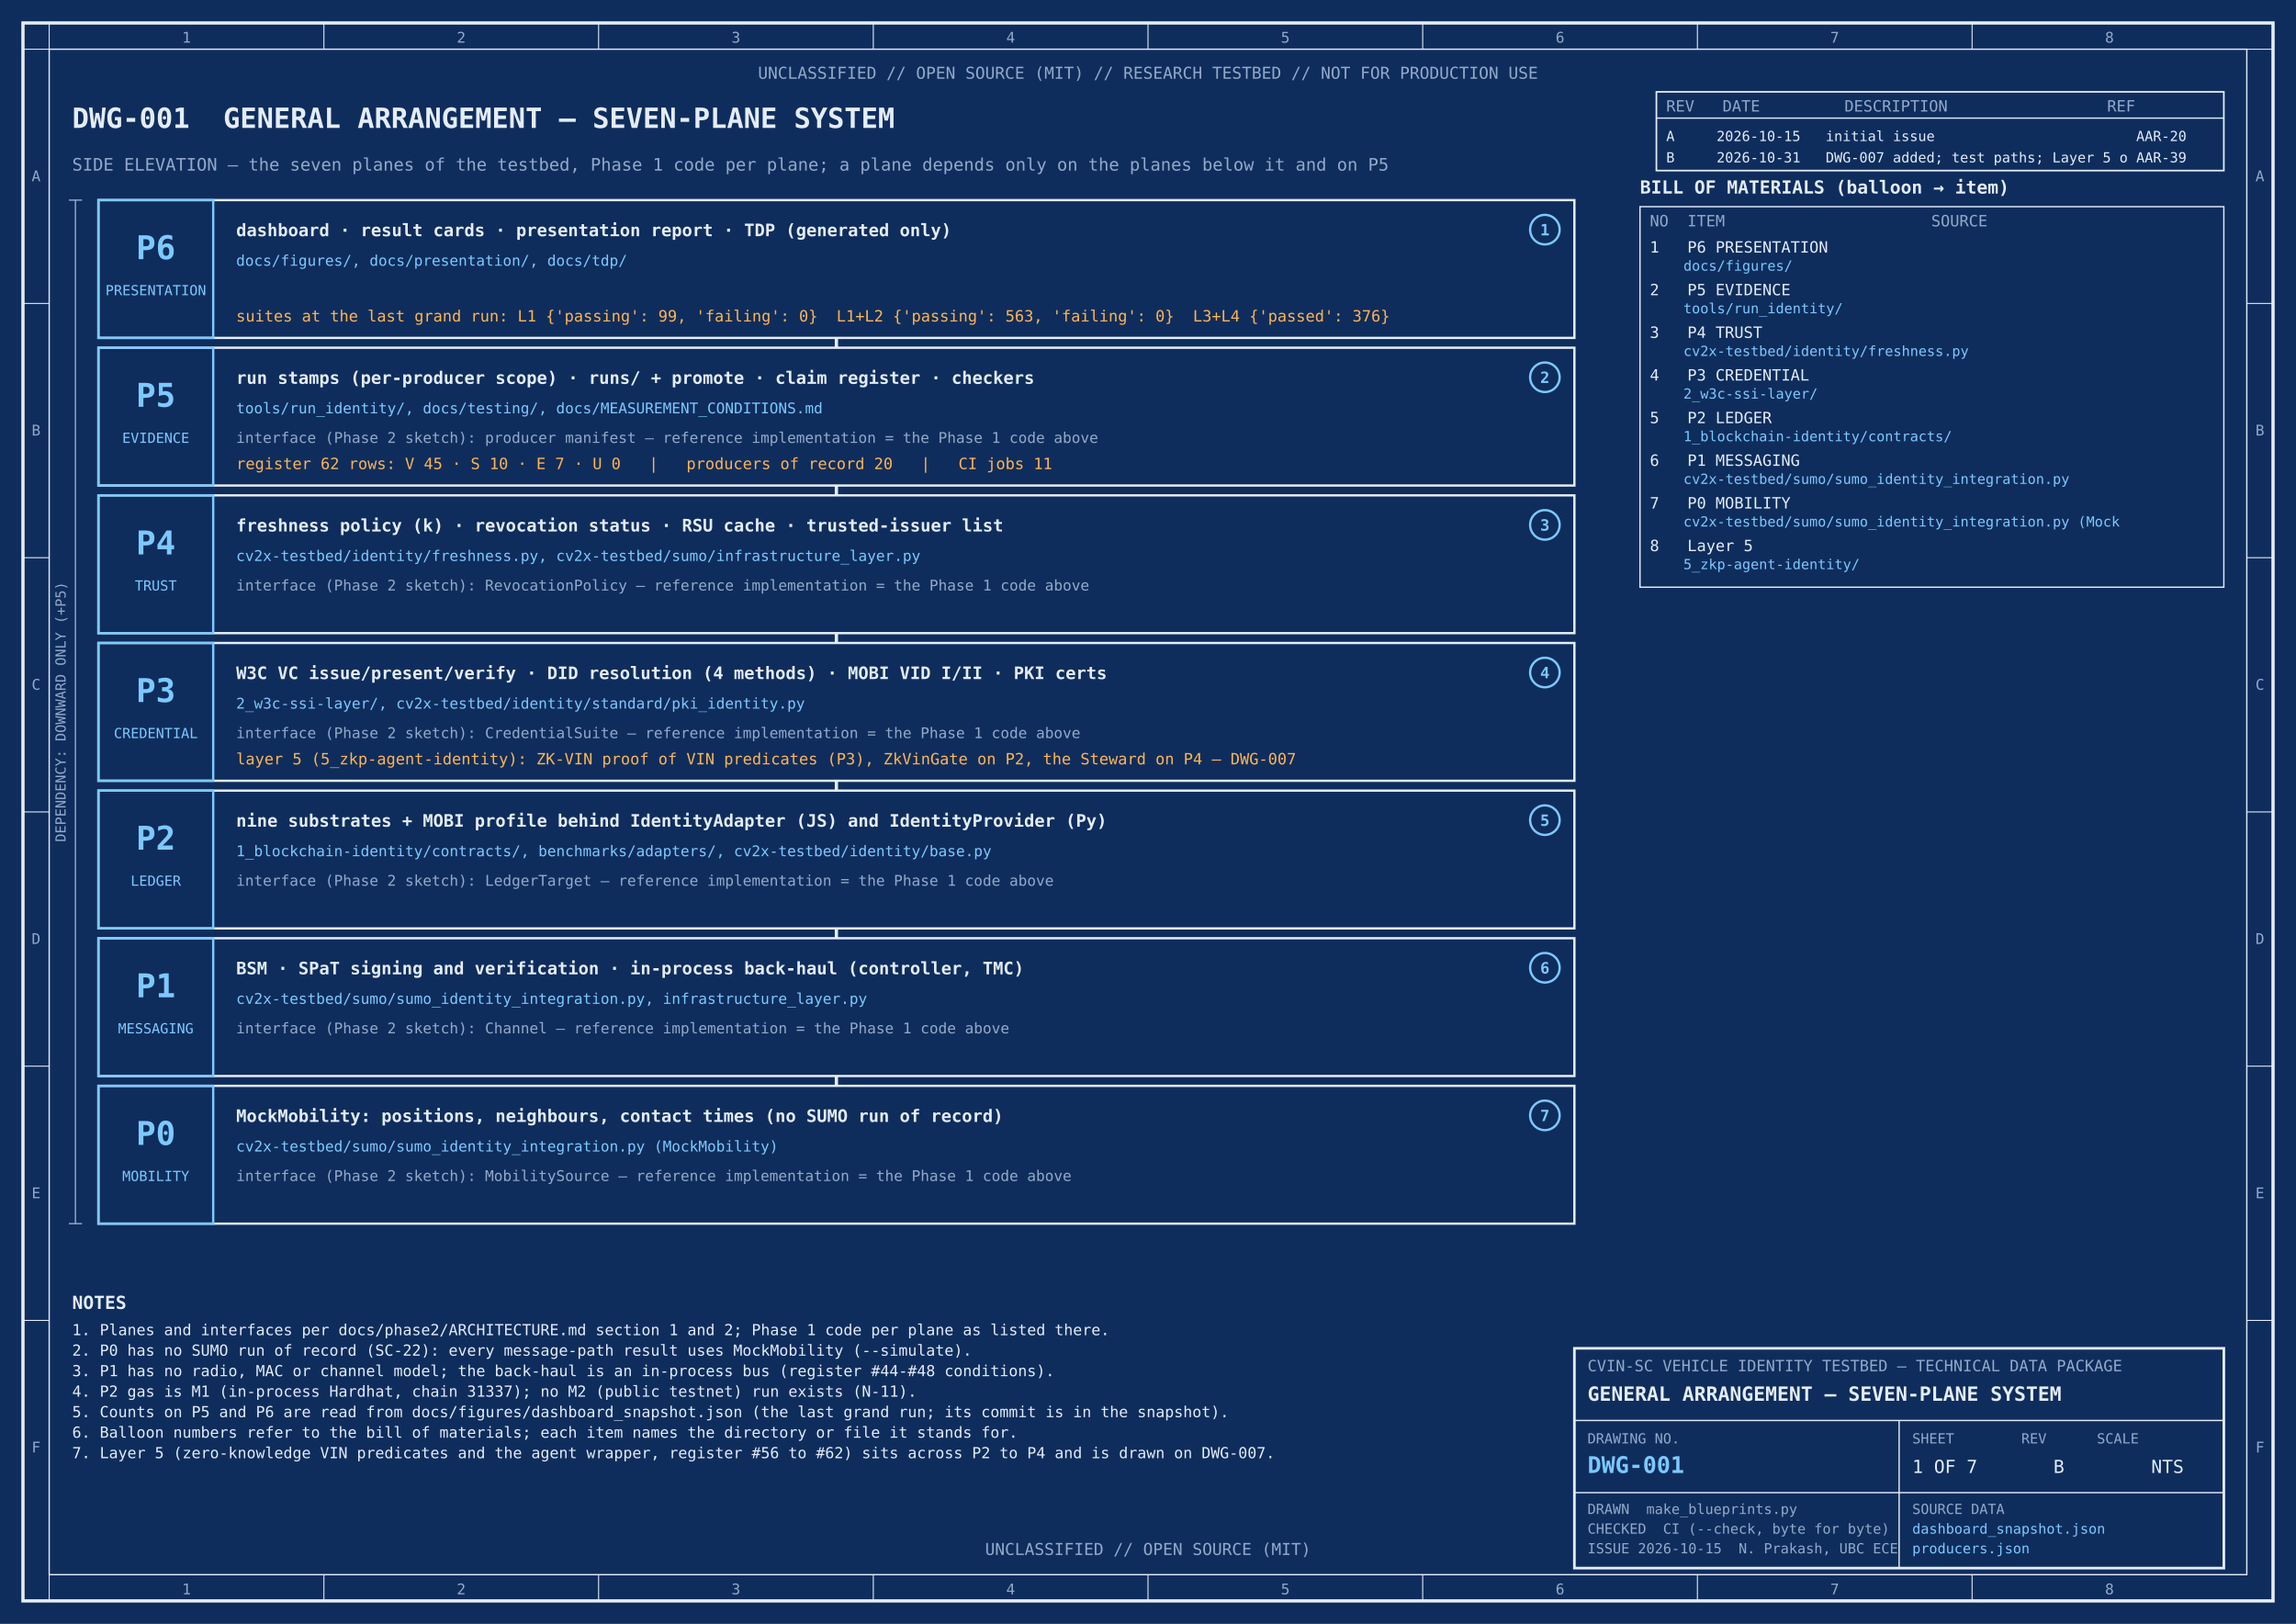
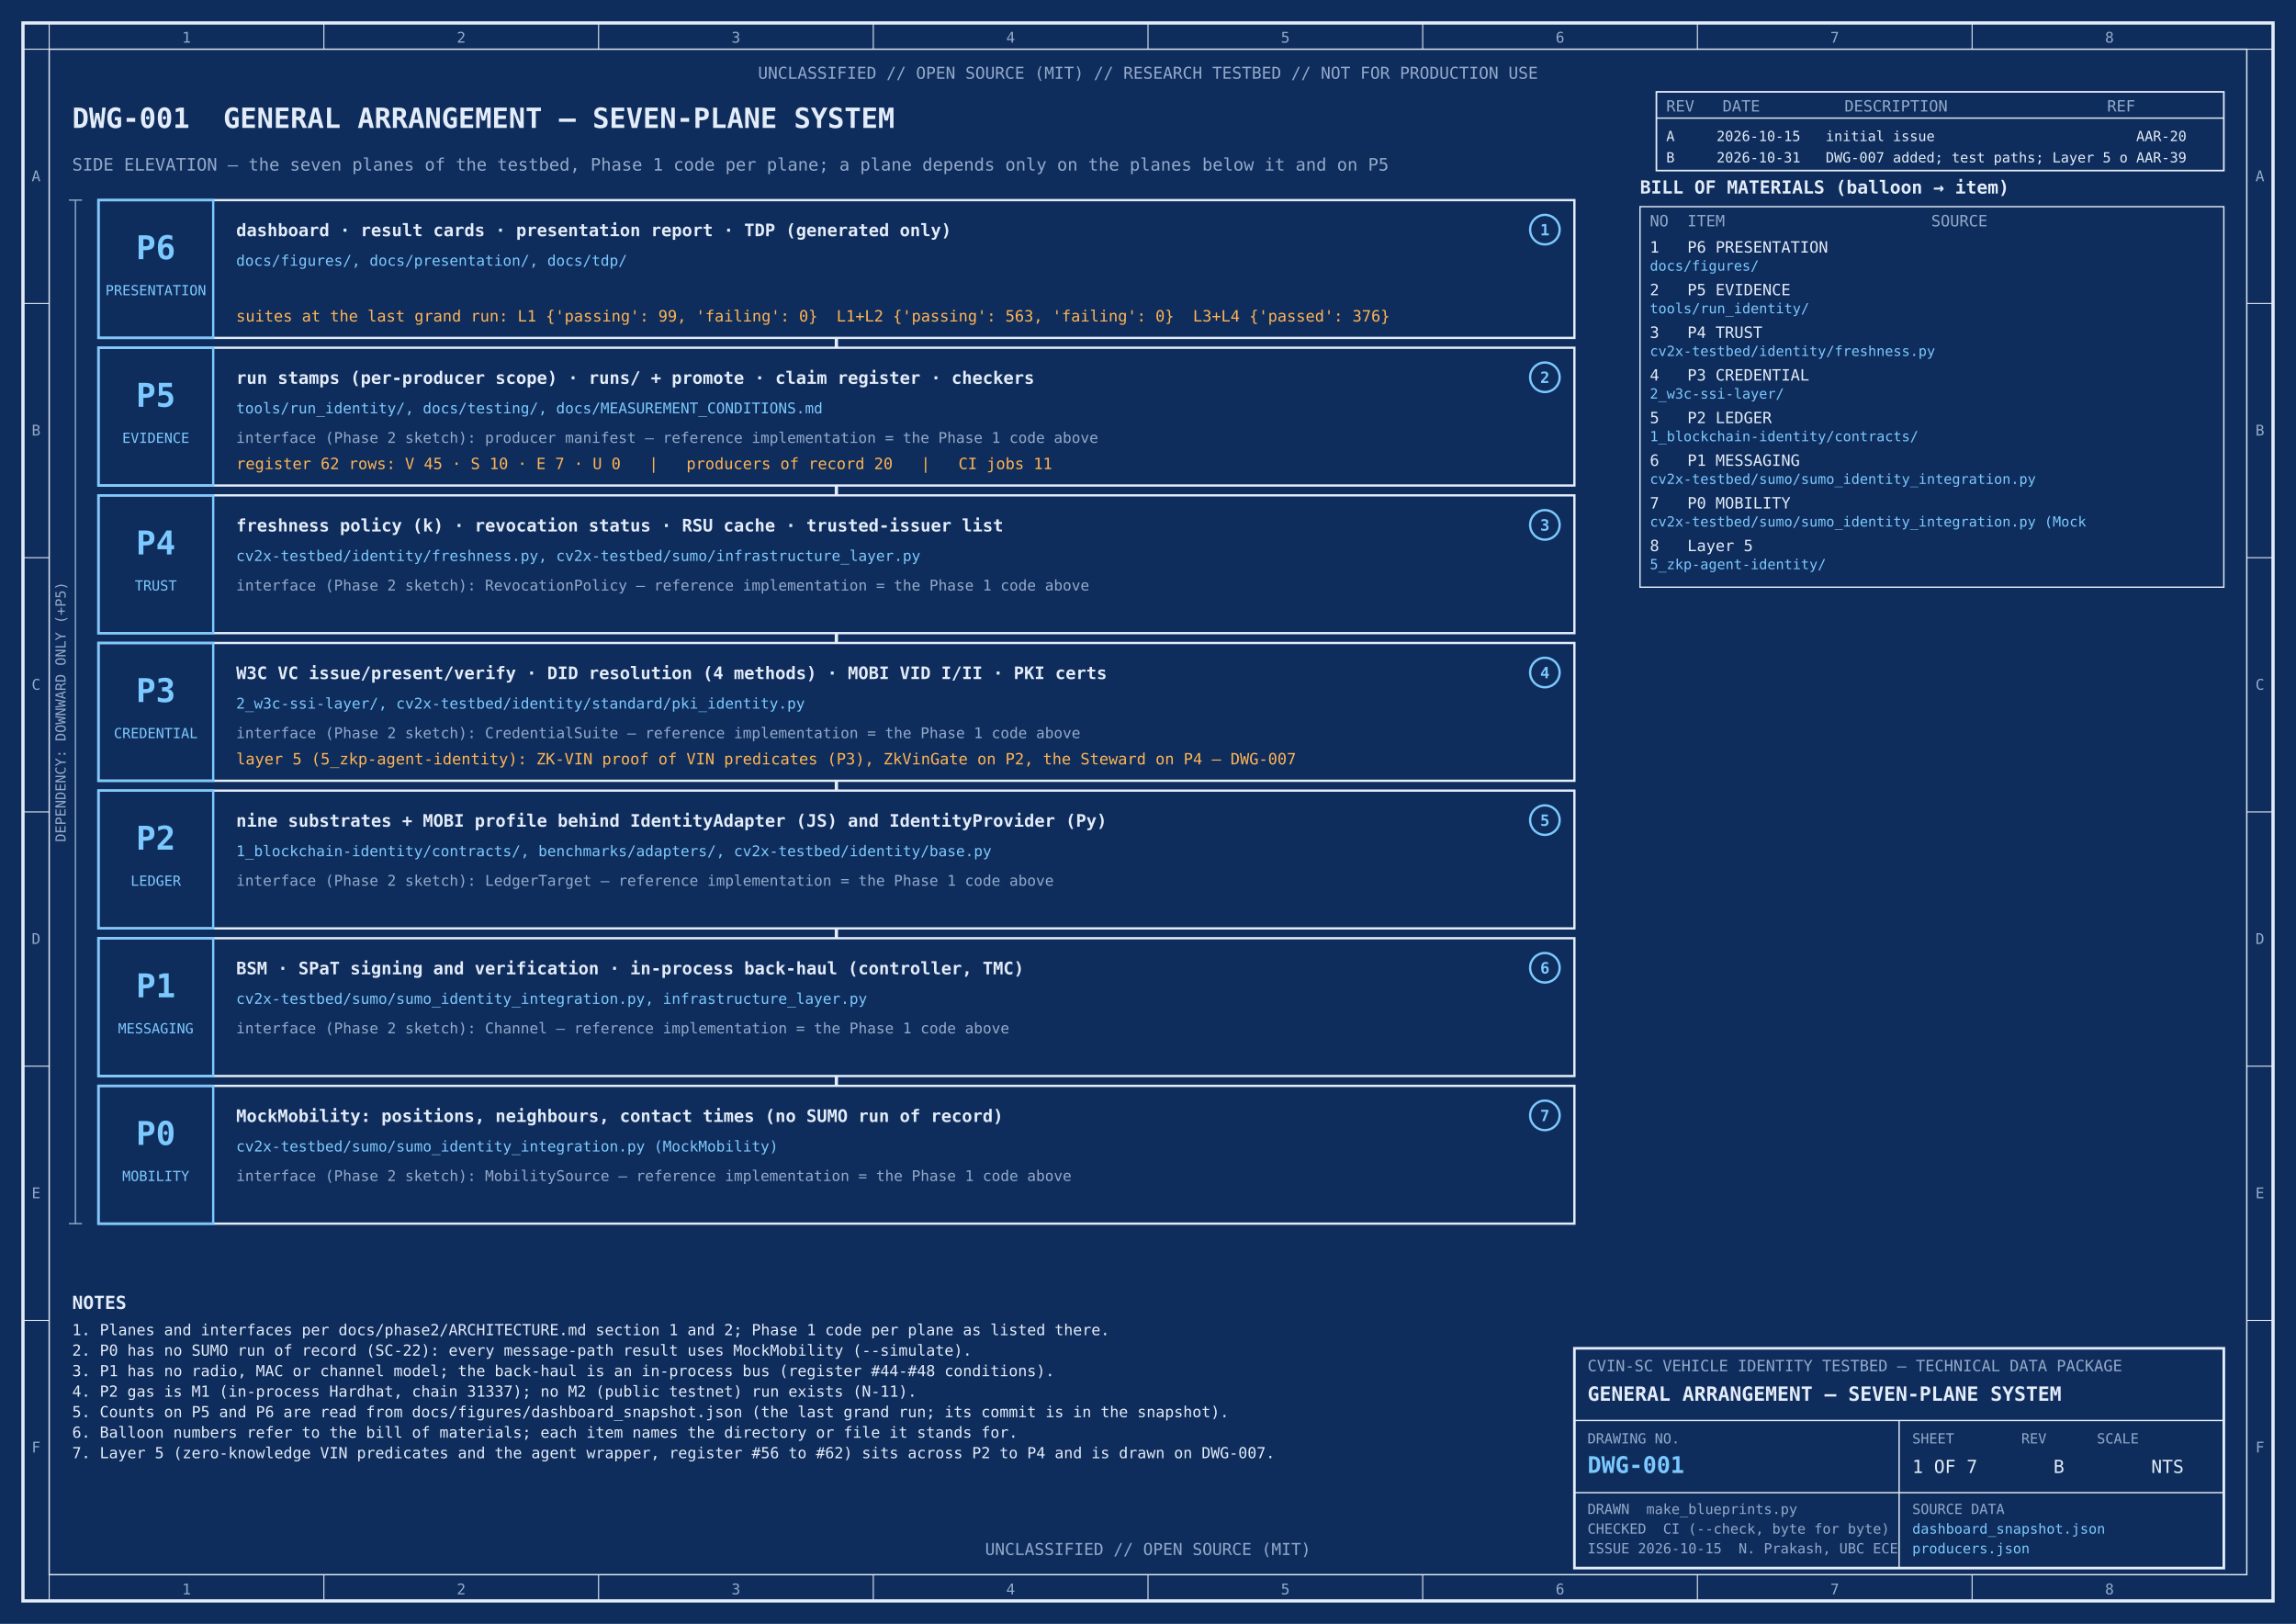
- <svg xmlns="http://www.w3.org/2000/svg" width="1400" height="990" viewBox="0 0 1400 990" xml:space="preserve" font-family="DejaVu Sans Mono, Menlo, Consolas, monospace">
+ <svg xmlns="http://www.w3.org/2000/svg" width="1400" height="990" viewBox="0 0 1400 990" font-family="DejaVu Sans Mono, Menlo, Consolas, monospace">
  <defs>
    <marker id="arrow" viewBox="0 0 10 10" refX="9" refY="5" markerWidth="7" markerHeight="7" orient="auto-start-reverse">
      <path d="M0,0 L10,5 L0,10 z" fill="#e3ecf9" />
    </marker>
    <pattern id="hatch" width="8" height="8" patternUnits="userSpaceOnUse" patternTransform="rotate(45)">
      <line x1="0" y1="0" x2="0" y2="8" stroke="#ffb454" stroke-width="1" />
    </pattern>
  </defs>
  <rect width="1400" height="990" fill="#0f2d5c" />
  <text x="44" y="104" font-size="10.5" text-anchor="start" fill="#93a9cb" font-weight="normal">SIDE ELEVATION — the seven planes of the testbed, Phase 1 code per plane; a plane depends only on the planes below it and on P5</text>
  <rect x="60" y="122" width="900" height="84" stroke="#e3ecf9" fill="none" stroke-width="1.4" rx="0" />
  <rect x="60" y="122" width="70" height="84" stroke="#7cc9ff" fill="none" stroke-width="1.4" rx="0" />
  <text x="95" y="158" font-size="20" text-anchor="middle" fill="#7cc9ff" font-weight="bold">P6</text>
  <text x="95" y="180" font-size="8.5" text-anchor="middle" fill="#7cc9ff" font-weight="normal">PRESENTATION</text>
  <text x="144" y="144" font-size="10.5" text-anchor="start" fill="#e3ecf9" font-weight="bold">dashboard · result cards · presentation report · TDP (generated only)</text>
  <text x="144" y="162" font-size="9" text-anchor="start" fill="#7cc9ff" font-weight="normal">docs/figures/, docs/presentation/, docs/tdp/</text>
  <circle cx="942" cy="140" r="9" stroke="#7cc9ff" fill="#0f2d5c" stroke-width="1.4" />
  <text x="942" y="143.5" font-size="9.5" text-anchor="middle" fill="#7cc9ff" font-weight="bold">1</text>
  <line x1="510.0" y1="206" x2="510.0" y2="212" stroke="#e3ecf9" stroke-width="2" />
  <rect x="60" y="212" width="900" height="84" stroke="#e3ecf9" fill="none" stroke-width="1.4" rx="0" />
  <rect x="60" y="212" width="70" height="84" stroke="#7cc9ff" fill="none" stroke-width="1.4" rx="0" />
  <text x="95" y="248" font-size="20" text-anchor="middle" fill="#7cc9ff" font-weight="bold">P5</text>
  <text x="95" y="270" font-size="8.5" text-anchor="middle" fill="#7cc9ff" font-weight="normal">EVIDENCE</text>
  <text x="144" y="234" font-size="10.5" text-anchor="start" fill="#e3ecf9" font-weight="bold">run stamps (per-producer scope) · runs/ + promote · claim register · checkers</text>
  <text x="144" y="252" font-size="9" text-anchor="start" fill="#7cc9ff" font-weight="normal">tools/run_identity/, docs/testing/, docs/MEASUREMENT_CONDITIONS.md</text>
  <text x="144" y="270" font-size="9" text-anchor="start" fill="#93a9cb" font-weight="normal">interface (Phase 2 sketch): producer manifest — reference implementation = the Phase 1 code above</text>
  <circle cx="942" cy="230" r="9" stroke="#7cc9ff" fill="#0f2d5c" stroke-width="1.4" />
  <text x="942" y="233.5" font-size="9.5" text-anchor="middle" fill="#7cc9ff" font-weight="bold">2</text>
  <line x1="510.0" y1="296" x2="510.0" y2="302" stroke="#e3ecf9" stroke-width="2" />
  <rect x="60" y="302" width="900" height="84" stroke="#e3ecf9" fill="none" stroke-width="1.4" rx="0" />
  <rect x="60" y="302" width="70" height="84" stroke="#7cc9ff" fill="none" stroke-width="1.4" rx="0" />
  <text x="95" y="338" font-size="20" text-anchor="middle" fill="#7cc9ff" font-weight="bold">P4</text>
  <text x="95" y="360" font-size="8.5" text-anchor="middle" fill="#7cc9ff" font-weight="normal">TRUST</text>
  <text x="144" y="324" font-size="10.5" text-anchor="start" fill="#e3ecf9" font-weight="bold">freshness policy (k) · revocation status · RSU cache · trusted-issuer list</text>
  <text x="144" y="342" font-size="9" text-anchor="start" fill="#7cc9ff" font-weight="normal">cv2x-testbed/identity/freshness.py, cv2x-testbed/sumo/infrastructure_layer.py</text>
  <text x="144" y="360" font-size="9" text-anchor="start" fill="#93a9cb" font-weight="normal">interface (Phase 2 sketch): RevocationPolicy — reference implementation = the Phase 1 code above</text>
  <circle cx="942" cy="320" r="9" stroke="#7cc9ff" fill="#0f2d5c" stroke-width="1.4" />
  <text x="942" y="323.5" font-size="9.5" text-anchor="middle" fill="#7cc9ff" font-weight="bold">3</text>
  <line x1="510.0" y1="386" x2="510.0" y2="392" stroke="#e3ecf9" stroke-width="2" />
  <rect x="60" y="392" width="900" height="84" stroke="#e3ecf9" fill="none" stroke-width="1.4" rx="0" />
  <rect x="60" y="392" width="70" height="84" stroke="#7cc9ff" fill="none" stroke-width="1.4" rx="0" />
  <text x="95" y="428" font-size="20" text-anchor="middle" fill="#7cc9ff" font-weight="bold">P3</text>
  <text x="95" y="450" font-size="8.5" text-anchor="middle" fill="#7cc9ff" font-weight="normal">CREDENTIAL</text>
  <text x="144" y="414" font-size="10.5" text-anchor="start" fill="#e3ecf9" font-weight="bold">W3C VC issue/present/verify · DID resolution (4 methods) · MOBI VID I/II · PKI certs</text>
  <text x="144" y="432" font-size="9" text-anchor="start" fill="#7cc9ff" font-weight="normal">2_w3c-ssi-layer/, cv2x-testbed/identity/standard/pki_identity.py</text>
  <text x="144" y="450" font-size="9" text-anchor="start" fill="#93a9cb" font-weight="normal">interface (Phase 2 sketch): CredentialSuite — reference implementation = the Phase 1 code above</text>
  <circle cx="942" cy="410" r="9" stroke="#7cc9ff" fill="#0f2d5c" stroke-width="1.4" />
  <text x="942" y="413.5" font-size="9.5" text-anchor="middle" fill="#7cc9ff" font-weight="bold">4</text>
  <line x1="510.0" y1="476" x2="510.0" y2="482" stroke="#e3ecf9" stroke-width="2" />
  <rect x="60" y="482" width="900" height="84" stroke="#e3ecf9" fill="none" stroke-width="1.4" rx="0" />
  <rect x="60" y="482" width="70" height="84" stroke="#7cc9ff" fill="none" stroke-width="1.4" rx="0" />
  <text x="95" y="518" font-size="20" text-anchor="middle" fill="#7cc9ff" font-weight="bold">P2</text>
  <text x="95" y="540" font-size="8.5" text-anchor="middle" fill="#7cc9ff" font-weight="normal">LEDGER</text>
  <text x="144" y="504" font-size="10.5" text-anchor="start" fill="#e3ecf9" font-weight="bold">nine substrates + MOBI profile behind IdentityAdapter (JS) and IdentityProvider (Py)</text>
  <text x="144" y="522" font-size="9" text-anchor="start" fill="#7cc9ff" font-weight="normal">1_blockchain-identity/contracts/, benchmarks/adapters/, cv2x-testbed/identity/base.py</text>
  <text x="144" y="540" font-size="9" text-anchor="start" fill="#93a9cb" font-weight="normal">interface (Phase 2 sketch): LedgerTarget — reference implementation = the Phase 1 code above</text>
  <circle cx="942" cy="500" r="9" stroke="#7cc9ff" fill="#0f2d5c" stroke-width="1.4" />
  <text x="942" y="503.5" font-size="9.5" text-anchor="middle" fill="#7cc9ff" font-weight="bold">5</text>
  <line x1="510.0" y1="566" x2="510.0" y2="572" stroke="#e3ecf9" stroke-width="2" />
  <rect x="60" y="572" width="900" height="84" stroke="#e3ecf9" fill="none" stroke-width="1.4" rx="0" />
  <rect x="60" y="572" width="70" height="84" stroke="#7cc9ff" fill="none" stroke-width="1.4" rx="0" />
  <text x="95" y="608" font-size="20" text-anchor="middle" fill="#7cc9ff" font-weight="bold">P1</text>
  <text x="95" y="630" font-size="8.5" text-anchor="middle" fill="#7cc9ff" font-weight="normal">MESSAGING</text>
  <text x="144" y="594" font-size="10.5" text-anchor="start" fill="#e3ecf9" font-weight="bold">BSM · SPaT signing and verification · in-process back-haul (controller, TMC)</text>
  <text x="144" y="612" font-size="9" text-anchor="start" fill="#7cc9ff" font-weight="normal">cv2x-testbed/sumo/sumo_identity_integration.py, infrastructure_layer.py</text>
  <text x="144" y="630" font-size="9" text-anchor="start" fill="#93a9cb" font-weight="normal">interface (Phase 2 sketch): Channel — reference implementation = the Phase 1 code above</text>
  <circle cx="942" cy="590" r="9" stroke="#7cc9ff" fill="#0f2d5c" stroke-width="1.4" />
  <text x="942" y="593.5" font-size="9.5" text-anchor="middle" fill="#7cc9ff" font-weight="bold">6</text>
  <line x1="510.0" y1="656" x2="510.0" y2="662" stroke="#e3ecf9" stroke-width="2" />
  <rect x="60" y="662" width="900" height="84" stroke="#e3ecf9" fill="none" stroke-width="1.4" rx="0" />
  <rect x="60" y="662" width="70" height="84" stroke="#7cc9ff" fill="none" stroke-width="1.4" rx="0" />
  <text x="95" y="698" font-size="20" text-anchor="middle" fill="#7cc9ff" font-weight="bold">P0</text>
  <text x="95" y="720" font-size="8.5" text-anchor="middle" fill="#7cc9ff" font-weight="normal">MOBILITY</text>
  <text x="144" y="684" font-size="10.5" text-anchor="start" fill="#e3ecf9" font-weight="bold">MockMobility: positions, neighbours, contact times (no SUMO run of record)</text>
  <text x="144" y="702" font-size="9" text-anchor="start" fill="#7cc9ff" font-weight="normal">cv2x-testbed/sumo/sumo_identity_integration.py (MockMobility)</text>
  <text x="144" y="720" font-size="9" text-anchor="start" fill="#93a9cb" font-weight="normal">interface (Phase 2 sketch): MobilitySource — reference implementation = the Phase 1 code above</text>
  <circle cx="942" cy="680" r="9" stroke="#7cc9ff" fill="#0f2d5c" stroke-width="1.4" />
  <text x="942" y="683.5" font-size="9.5" text-anchor="middle" fill="#7cc9ff" font-weight="bold">7</text>
-   <text x="144" y="286" font-size="9.5" text-anchor="start" fill="#ffb454" font-weight="normal">register 62 rows: V 45 · S 10 · E 7 · U 0   |   producers of record 20   |   CI jobs 11</text>
-   <text x="144" y="196" font-size="9.5" text-anchor="start" fill="#ffb454" font-weight="normal">suites at the last grand run: L1 {'passing': 99, 'failing': 0}  L1+L2 {'passing': 563, 'failing': 0}  L3+L4 {'passed': 376}</text>
+   <text x="144" y="286" font-size="9.5" text-anchor="start" fill="#ffb454" font-weight="normal">register 62 rows: V 45 · S 10 · E 7 · U 0   |   producers of record 20   |   CI jobs 11</text>
+   <text x="144" y="196" font-size="9.5" text-anchor="start" fill="#ffb454" font-weight="normal">suites at the last grand run: L1 {'passing': 99, 'failing': 0}  L1+L2 {'passing': 563, 'failing': 0}  L3+L4 {'passed': 376}</text>
  <text x="144" y="466" font-size="9.5" text-anchor="start" fill="#ffb454" font-weight="normal">layer 5 (5_zkp-agent-identity): ZK-VIN proof of VIN predicates (P3), ZkVinGate on P2, the Steward on P4 — DWG-007</text>
  <line x1="46" y1="122" x2="46" y2="746" stroke="#93a9cb" stroke-width="0.8" />
  <line x1="42" y1="122" x2="50" y2="122" stroke="#93a9cb" stroke-width="0.8" />
  <line x1="42" y1="746" x2="50" y2="746" stroke="#93a9cb" stroke-width="0.8" />
  <text x="40" y="434.0" font-size="8.5" text-anchor="middle" fill="#93a9cb" font-weight="normal" transform="rotate(-90 40 434.0)">DEPENDENCY: DOWNWARD ONLY (+P5)</text>
  <rect x="14" y="14" width="1372" height="962" stroke="#e3ecf9" fill="none" stroke-width="2" rx="0" />
  <rect x="30" y="30" width="1340" height="930" stroke="#e3ecf9" fill="none" stroke-width="0.8" rx="0" />
  <line x1="30.0" y1="14" x2="30.0" y2="30" stroke="#e3ecf9" stroke-width="0.6" />
  <line x1="30.0" y1="960" x2="30.0" y2="976" stroke="#e3ecf9" stroke-width="0.6" />
  <text x="113.75" y="26" font-size="9" text-anchor="middle" fill="#93a9cb" font-weight="normal">1</text>
  <text x="113.75" y="972" font-size="9" text-anchor="middle" fill="#93a9cb" font-weight="normal">1</text>
  <line x1="197.5" y1="14" x2="197.5" y2="30" stroke="#e3ecf9" stroke-width="0.6" />
  <line x1="197.5" y1="960" x2="197.5" y2="976" stroke="#e3ecf9" stroke-width="0.6" />
  <text x="281.25" y="26" font-size="9" text-anchor="middle" fill="#93a9cb" font-weight="normal">2</text>
  <text x="281.25" y="972" font-size="9" text-anchor="middle" fill="#93a9cb" font-weight="normal">2</text>
  <line x1="365.0" y1="14" x2="365.0" y2="30" stroke="#e3ecf9" stroke-width="0.6" />
  <line x1="365.0" y1="960" x2="365.0" y2="976" stroke="#e3ecf9" stroke-width="0.6" />
  <text x="448.75" y="26" font-size="9" text-anchor="middle" fill="#93a9cb" font-weight="normal">3</text>
  <text x="448.75" y="972" font-size="9" text-anchor="middle" fill="#93a9cb" font-weight="normal">3</text>
  <line x1="532.5" y1="14" x2="532.5" y2="30" stroke="#e3ecf9" stroke-width="0.6" />
  <line x1="532.5" y1="960" x2="532.5" y2="976" stroke="#e3ecf9" stroke-width="0.6" />
  <text x="616.25" y="26" font-size="9" text-anchor="middle" fill="#93a9cb" font-weight="normal">4</text>
  <text x="616.25" y="972" font-size="9" text-anchor="middle" fill="#93a9cb" font-weight="normal">4</text>
  <line x1="700.0" y1="14" x2="700.0" y2="30" stroke="#e3ecf9" stroke-width="0.6" />
  <line x1="700.0" y1="960" x2="700.0" y2="976" stroke="#e3ecf9" stroke-width="0.6" />
  <text x="783.75" y="26" font-size="9" text-anchor="middle" fill="#93a9cb" font-weight="normal">5</text>
  <text x="783.75" y="972" font-size="9" text-anchor="middle" fill="#93a9cb" font-weight="normal">5</text>
  <line x1="867.5" y1="14" x2="867.5" y2="30" stroke="#e3ecf9" stroke-width="0.6" />
  <line x1="867.5" y1="960" x2="867.5" y2="976" stroke="#e3ecf9" stroke-width="0.6" />
  <text x="951.25" y="26" font-size="9" text-anchor="middle" fill="#93a9cb" font-weight="normal">6</text>
  <text x="951.25" y="972" font-size="9" text-anchor="middle" fill="#93a9cb" font-weight="normal">6</text>
  <line x1="1035.0" y1="14" x2="1035.0" y2="30" stroke="#e3ecf9" stroke-width="0.6" />
  <line x1="1035.0" y1="960" x2="1035.0" y2="976" stroke="#e3ecf9" stroke-width="0.6" />
  <text x="1118.75" y="26" font-size="9" text-anchor="middle" fill="#93a9cb" font-weight="normal">7</text>
  <text x="1118.75" y="972" font-size="9" text-anchor="middle" fill="#93a9cb" font-weight="normal">7</text>
  <line x1="1202.5" y1="14" x2="1202.5" y2="30" stroke="#e3ecf9" stroke-width="0.6" />
  <line x1="1202.5" y1="960" x2="1202.5" y2="976" stroke="#e3ecf9" stroke-width="0.6" />
  <text x="1286.25" y="26" font-size="9" text-anchor="middle" fill="#93a9cb" font-weight="normal">8</text>
  <text x="1286.25" y="972" font-size="9" text-anchor="middle" fill="#93a9cb" font-weight="normal">8</text>
  <line x1="14" y1="30.0" x2="30" y2="30.0" stroke="#e3ecf9" stroke-width="0.6" />
  <line x1="1370" y1="30.0" x2="1386" y2="30.0" stroke="#e3ecf9" stroke-width="0.6" />
  <text x="22" y="110.5" font-size="9" text-anchor="middle" fill="#93a9cb" font-weight="normal">A</text>
  <text x="1378" y="110.5" font-size="9" text-anchor="middle" fill="#93a9cb" font-weight="normal">A</text>
  <line x1="14" y1="185.0" x2="30" y2="185.0" stroke="#e3ecf9" stroke-width="0.6" />
  <line x1="1370" y1="185.0" x2="1386" y2="185.0" stroke="#e3ecf9" stroke-width="0.6" />
  <text x="22" y="265.5" font-size="9" text-anchor="middle" fill="#93a9cb" font-weight="normal">B</text>
  <text x="1378" y="265.5" font-size="9" text-anchor="middle" fill="#93a9cb" font-weight="normal">B</text>
  <line x1="14" y1="340.0" x2="30" y2="340.0" stroke="#e3ecf9" stroke-width="0.6" />
  <line x1="1370" y1="340.0" x2="1386" y2="340.0" stroke="#e3ecf9" stroke-width="0.6" />
  <text x="22" y="420.5" font-size="9" text-anchor="middle" fill="#93a9cb" font-weight="normal">C</text>
  <text x="1378" y="420.5" font-size="9" text-anchor="middle" fill="#93a9cb" font-weight="normal">C</text>
  <line x1="14" y1="495.0" x2="30" y2="495.0" stroke="#e3ecf9" stroke-width="0.6" />
  <line x1="1370" y1="495.0" x2="1386" y2="495.0" stroke="#e3ecf9" stroke-width="0.6" />
  <text x="22" y="575.5" font-size="9" text-anchor="middle" fill="#93a9cb" font-weight="normal">D</text>
  <text x="1378" y="575.5" font-size="9" text-anchor="middle" fill="#93a9cb" font-weight="normal">D</text>
  <line x1="14" y1="650.0" x2="30" y2="650.0" stroke="#e3ecf9" stroke-width="0.6" />
  <line x1="1370" y1="650.0" x2="1386" y2="650.0" stroke="#e3ecf9" stroke-width="0.6" />
  <text x="22" y="730.5" font-size="9" text-anchor="middle" fill="#93a9cb" font-weight="normal">E</text>
  <text x="1378" y="730.5" font-size="9" text-anchor="middle" fill="#93a9cb" font-weight="normal">E</text>
  <line x1="14" y1="805.0" x2="30" y2="805.0" stroke="#e3ecf9" stroke-width="0.6" />
  <line x1="1370" y1="805.0" x2="1386" y2="805.0" stroke="#e3ecf9" stroke-width="0.6" />
  <text x="22" y="885.5" font-size="9" text-anchor="middle" fill="#93a9cb" font-weight="normal">F</text>
  <text x="1378" y="885.5" font-size="9" text-anchor="middle" fill="#93a9cb" font-weight="normal">F</text>
  <text x="700.0" y="48" font-size="10" text-anchor="middle" fill="#93a9cb" font-weight="normal">UNCLASSIFIED // OPEN SOURCE (MIT) // RESEARCH TESTBED // NOT FOR PRODUCTION USE</text>
  <text x="700.0" y="948" font-size="10" text-anchor="middle" fill="#93a9cb" font-weight="normal">UNCLASSIFIED // OPEN SOURCE (MIT)</text>
-   <text x="44" y="78" font-size="17" text-anchor="start" fill="#e3ecf9" font-weight="bold">DWG-001  GENERAL ARRANGEMENT — SEVEN-PLANE SYSTEM</text>
+   <text x="44" y="78" font-size="17" text-anchor="start" fill="#e3ecf9" font-weight="bold">DWG-001  GENERAL ARRANGEMENT — SEVEN-PLANE SYSTEM</text>
  <rect x="1010" y="56" width="346" height="48" stroke="#e3ecf9" fill="none" stroke-width="1" rx="0" />
  <line x1="1010" y1="72" x2="1356" y2="72" stroke="#e3ecf9" stroke-width="0.8" />
-   <text x="1016" y="68" font-size="9.5" text-anchor="start" fill="#93a9cb" font-weight="normal">REV   DATE         DESCRIPTION                 REF</text>
-   <text x="1016" y="86" font-size="8.5" text-anchor="start" fill="#e3ecf9" font-weight="normal">A     2026-10-15   initial issue                        AAR-20</text>
-   <text x="1016" y="99" font-size="8.5" text-anchor="start" fill="#e3ecf9" font-weight="normal">B     2026-10-31   DWG-007 added; test paths; Layer 5 o AAR-39</text>
+   <text x="1016" y="68" font-size="9.5" text-anchor="start" fill="#93a9cb" font-weight="normal">REV   DATE         DESCRIPTION                 REF</text>
+   <text x="1016" y="86" font-size="8.5" text-anchor="start" fill="#e3ecf9" font-weight="normal">A     2026-10-15   initial issue                        AAR-20</text>
+   <text x="1016" y="99" font-size="8.5" text-anchor="start" fill="#e3ecf9" font-weight="normal">B     2026-10-31   DWG-007 added; test paths; Layer 5 o AAR-39</text>
  <text x="44" y="798" font-size="11" text-anchor="start" fill="#e3ecf9" font-weight="bold">NOTES</text>
  <text x="44" y="814.0" font-size="9.3" text-anchor="start" fill="#e3ecf9" font-weight="normal">1. Planes and interfaces per docs/phase2/ARCHITECTURE.md section 1 and 2; Phase 1 code per plane as listed there.</text>
  <text x="44" y="826.5" font-size="9.3" text-anchor="start" fill="#e3ecf9" font-weight="normal">2. P0 has no SUMO run of record (SC-22): every message-path result uses MockMobility (--simulate).</text>
  <text x="44" y="839.0" font-size="9.3" text-anchor="start" fill="#e3ecf9" font-weight="normal">3. P1 has no radio, MAC or channel model; the back-haul is an in-process bus (register #44-#48 conditions).</text>
  <text x="44" y="851.5" font-size="9.3" text-anchor="start" fill="#e3ecf9" font-weight="normal">4. P2 gas is M1 (in-process Hardhat, chain 31337); no M2 (public testnet) run exists (N-11).</text>
  <text x="44" y="864.0" font-size="9.3" text-anchor="start" fill="#e3ecf9" font-weight="normal">5. Counts on P5 and P6 are read from docs/figures/dashboard_snapshot.json (the last grand run; its commit is in the snapshot).</text>
  <text x="44" y="876.5" font-size="9.3" text-anchor="start" fill="#e3ecf9" font-weight="normal">6. Balloon numbers refer to the bill of materials; each item names the directory or file it stands for.</text>
  <text x="44" y="889.0" font-size="9.3" text-anchor="start" fill="#e3ecf9" font-weight="normal">7. Layer 5 (zero-knowledge VIN predicates and the agent wrapper, register #56 to #62) sits across P2 to P4 and is drawn on DWG-007.</text>
  <text x="1000" y="118" font-size="11" text-anchor="start" fill="#e3ecf9" font-weight="bold">BILL OF MATERIALS (balloon → item)</text>
  <rect x="1000" y="126" width="356" height="232" stroke="#e3ecf9" fill="none" stroke-width="0.8" rx="0" />
-   <text x="1006" y="138" font-size="9.5" text-anchor="start" fill="#93a9cb" font-weight="normal">NO  ITEM                      SOURCE</text>
-   <text x="1006" y="154" font-size="9.5" text-anchor="start" fill="#e3ecf9" font-weight="normal">1   P6 PRESENTATION           </text>
-   <text x="1006" y="165" font-size="8.5" text-anchor="start" fill="#7cc9ff" font-weight="normal">    docs/figures/</text>
-   <text x="1006" y="180" font-size="9.5" text-anchor="start" fill="#e3ecf9" font-weight="normal">2   P5 EVIDENCE               </text>
-   <text x="1006" y="191" font-size="8.5" text-anchor="start" fill="#7cc9ff" font-weight="normal">    tools/run_identity/</text>
-   <text x="1006" y="206" font-size="9.5" text-anchor="start" fill="#e3ecf9" font-weight="normal">3   P4 TRUST                  </text>
-   <text x="1006" y="217" font-size="8.5" text-anchor="start" fill="#7cc9ff" font-weight="normal">    cv2x-testbed/identity/freshness.py</text>
-   <text x="1006" y="232" font-size="9.5" text-anchor="start" fill="#e3ecf9" font-weight="normal">4   P3 CREDENTIAL             </text>
-   <text x="1006" y="243" font-size="8.5" text-anchor="start" fill="#7cc9ff" font-weight="normal">    2_w3c-ssi-layer/</text>
-   <text x="1006" y="258" font-size="9.5" text-anchor="start" fill="#e3ecf9" font-weight="normal">5   P2 LEDGER                 </text>
-   <text x="1006" y="269" font-size="8.5" text-anchor="start" fill="#7cc9ff" font-weight="normal">    1_blockchain-identity/contracts/</text>
-   <text x="1006" y="284" font-size="9.5" text-anchor="start" fill="#e3ecf9" font-weight="normal">6   P1 MESSAGING              </text>
-   <text x="1006" y="295" font-size="8.5" text-anchor="start" fill="#7cc9ff" font-weight="normal">    cv2x-testbed/sumo/sumo_identity_integration.py</text>
-   <text x="1006" y="310" font-size="9.5" text-anchor="start" fill="#e3ecf9" font-weight="normal">7   P0 MOBILITY               </text>
-   <text x="1006" y="321" font-size="8.5" text-anchor="start" fill="#7cc9ff" font-weight="normal">    cv2x-testbed/sumo/sumo_identity_integration.py (Mock</text>
-   <text x="1006" y="336" font-size="9.5" text-anchor="start" fill="#e3ecf9" font-weight="normal">8   Layer 5                   </text>
-   <text x="1006" y="347" font-size="8.5" text-anchor="start" fill="#7cc9ff" font-weight="normal">    5_zkp-agent-identity/</text>
+   <text x="1006" y="138" font-size="9.5" text-anchor="start" fill="#93a9cb" font-weight="normal">NO  ITEM                      SOURCE</text>
+   <text x="1006" y="154" font-size="9.5" text-anchor="start" fill="#e3ecf9" font-weight="normal">1   P6 PRESENTATION           </text>
+   <text x="1006" y="165" font-size="8.5" text-anchor="start" fill="#7cc9ff" font-weight="normal">    docs/figures/</text>
+   <text x="1006" y="180" font-size="9.5" text-anchor="start" fill="#e3ecf9" font-weight="normal">2   P5 EVIDENCE               </text>
+   <text x="1006" y="191" font-size="8.5" text-anchor="start" fill="#7cc9ff" font-weight="normal">    tools/run_identity/</text>
+   <text x="1006" y="206" font-size="9.5" text-anchor="start" fill="#e3ecf9" font-weight="normal">3   P4 TRUST                  </text>
+   <text x="1006" y="217" font-size="8.5" text-anchor="start" fill="#7cc9ff" font-weight="normal">    cv2x-testbed/identity/freshness.py</text>
+   <text x="1006" y="232" font-size="9.5" text-anchor="start" fill="#e3ecf9" font-weight="normal">4   P3 CREDENTIAL             </text>
+   <text x="1006" y="243" font-size="8.5" text-anchor="start" fill="#7cc9ff" font-weight="normal">    2_w3c-ssi-layer/</text>
+   <text x="1006" y="258" font-size="9.5" text-anchor="start" fill="#e3ecf9" font-weight="normal">5   P2 LEDGER                 </text>
+   <text x="1006" y="269" font-size="8.5" text-anchor="start" fill="#7cc9ff" font-weight="normal">    1_blockchain-identity/contracts/</text>
+   <text x="1006" y="284" font-size="9.5" text-anchor="start" fill="#e3ecf9" font-weight="normal">6   P1 MESSAGING              </text>
+   <text x="1006" y="295" font-size="8.5" text-anchor="start" fill="#7cc9ff" font-weight="normal">    cv2x-testbed/sumo/sumo_identity_integration.py</text>
+   <text x="1006" y="310" font-size="9.5" text-anchor="start" fill="#e3ecf9" font-weight="normal">7   P0 MOBILITY               </text>
+   <text x="1006" y="321" font-size="8.5" text-anchor="start" fill="#7cc9ff" font-weight="normal">    cv2x-testbed/sumo/sumo_identity_integration.py (Mock</text>
+   <text x="1006" y="336" font-size="9.5" text-anchor="start" fill="#e3ecf9" font-weight="normal">8   Layer 5                   </text>
+   <text x="1006" y="347" font-size="8.5" text-anchor="start" fill="#7cc9ff" font-weight="normal">    5_zkp-agent-identity/</text>
  <rect x="960" y="822" width="396" height="134" stroke="#e3ecf9" fill="none" stroke-width="1.6" rx="0" />
  <line x1="960" y1="866" x2="1356" y2="866" stroke="#e3ecf9" stroke-width="0.8" />
  <line x1="960" y1="910" x2="1356" y2="910" stroke="#e3ecf9" stroke-width="0.8" />
  <line x1="1158" y1="866" x2="1158" y2="956" stroke="#e3ecf9" stroke-width="0.8" />
  <text x="968" y="836" font-size="9.5" text-anchor="start" fill="#93a9cb" font-weight="normal">CVIN-SC VEHICLE IDENTITY TESTBED — TECHNICAL DATA PACKAGE</text>
  <text x="968" y="854" font-size="12" text-anchor="start" fill="#e3ecf9" font-weight="bold">GENERAL ARRANGEMENT — SEVEN-PLANE SYSTEM</text>
  <text x="968" y="880" font-size="8.5" text-anchor="start" fill="#93a9cb" font-weight="normal">DRAWING NO.</text>
  <text x="968" y="898" font-size="14" text-anchor="start" fill="#7cc9ff" font-weight="bold">DWG-001</text>
-   <text x="1166" y="880" font-size="8.5" text-anchor="start" fill="#93a9cb" font-weight="normal">SHEET        REV      SCALE</text>
-   <text x="1166" y="898" font-size="11" text-anchor="start" fill="#e3ecf9" font-weight="normal">1 OF 7       B        NTS</text>
-   <text x="968" y="923" font-size="8.5" text-anchor="start" fill="#93a9cb" font-weight="normal">DRAWN  make_blueprints.py</text>
-   <text x="968" y="935" font-size="8.5" text-anchor="start" fill="#93a9cb" font-weight="normal">CHECKED  CI (--check, byte for byte)</text>
-   <text x="968" y="947" font-size="8.5" text-anchor="start" fill="#93a9cb" font-weight="normal">ISSUE 2026-10-15  N. Prakash, UBC ECE</text>
+   <text x="1166" y="880" font-size="8.5" text-anchor="start" fill="#93a9cb" font-weight="normal">SHEET        REV      SCALE</text>
+   <text x="1166" y="898" font-size="11" text-anchor="start" fill="#e3ecf9" font-weight="normal">1 OF 7       B        NTS</text>
+   <text x="968" y="923" font-size="8.5" text-anchor="start" fill="#93a9cb" font-weight="normal">DRAWN  make_blueprints.py</text>
+   <text x="968" y="935" font-size="8.5" text-anchor="start" fill="#93a9cb" font-weight="normal">CHECKED  CI (--check, byte for byte)</text>
+   <text x="968" y="947" font-size="8.5" text-anchor="start" fill="#93a9cb" font-weight="normal">ISSUE 2026-10-15  N. Prakash, UBC ECE</text>
  <text x="1166" y="923" font-size="8.5" text-anchor="start" fill="#93a9cb" font-weight="normal">SOURCE DATA</text>
  <text x="1166" y="935" font-size="8.5" text-anchor="start" fill="#7cc9ff" font-weight="normal">dashboard_snapshot.json</text>
  <text x="1166" y="947" font-size="8.5" text-anchor="start" fill="#7cc9ff" font-weight="normal">producers.json</text>
</svg>
